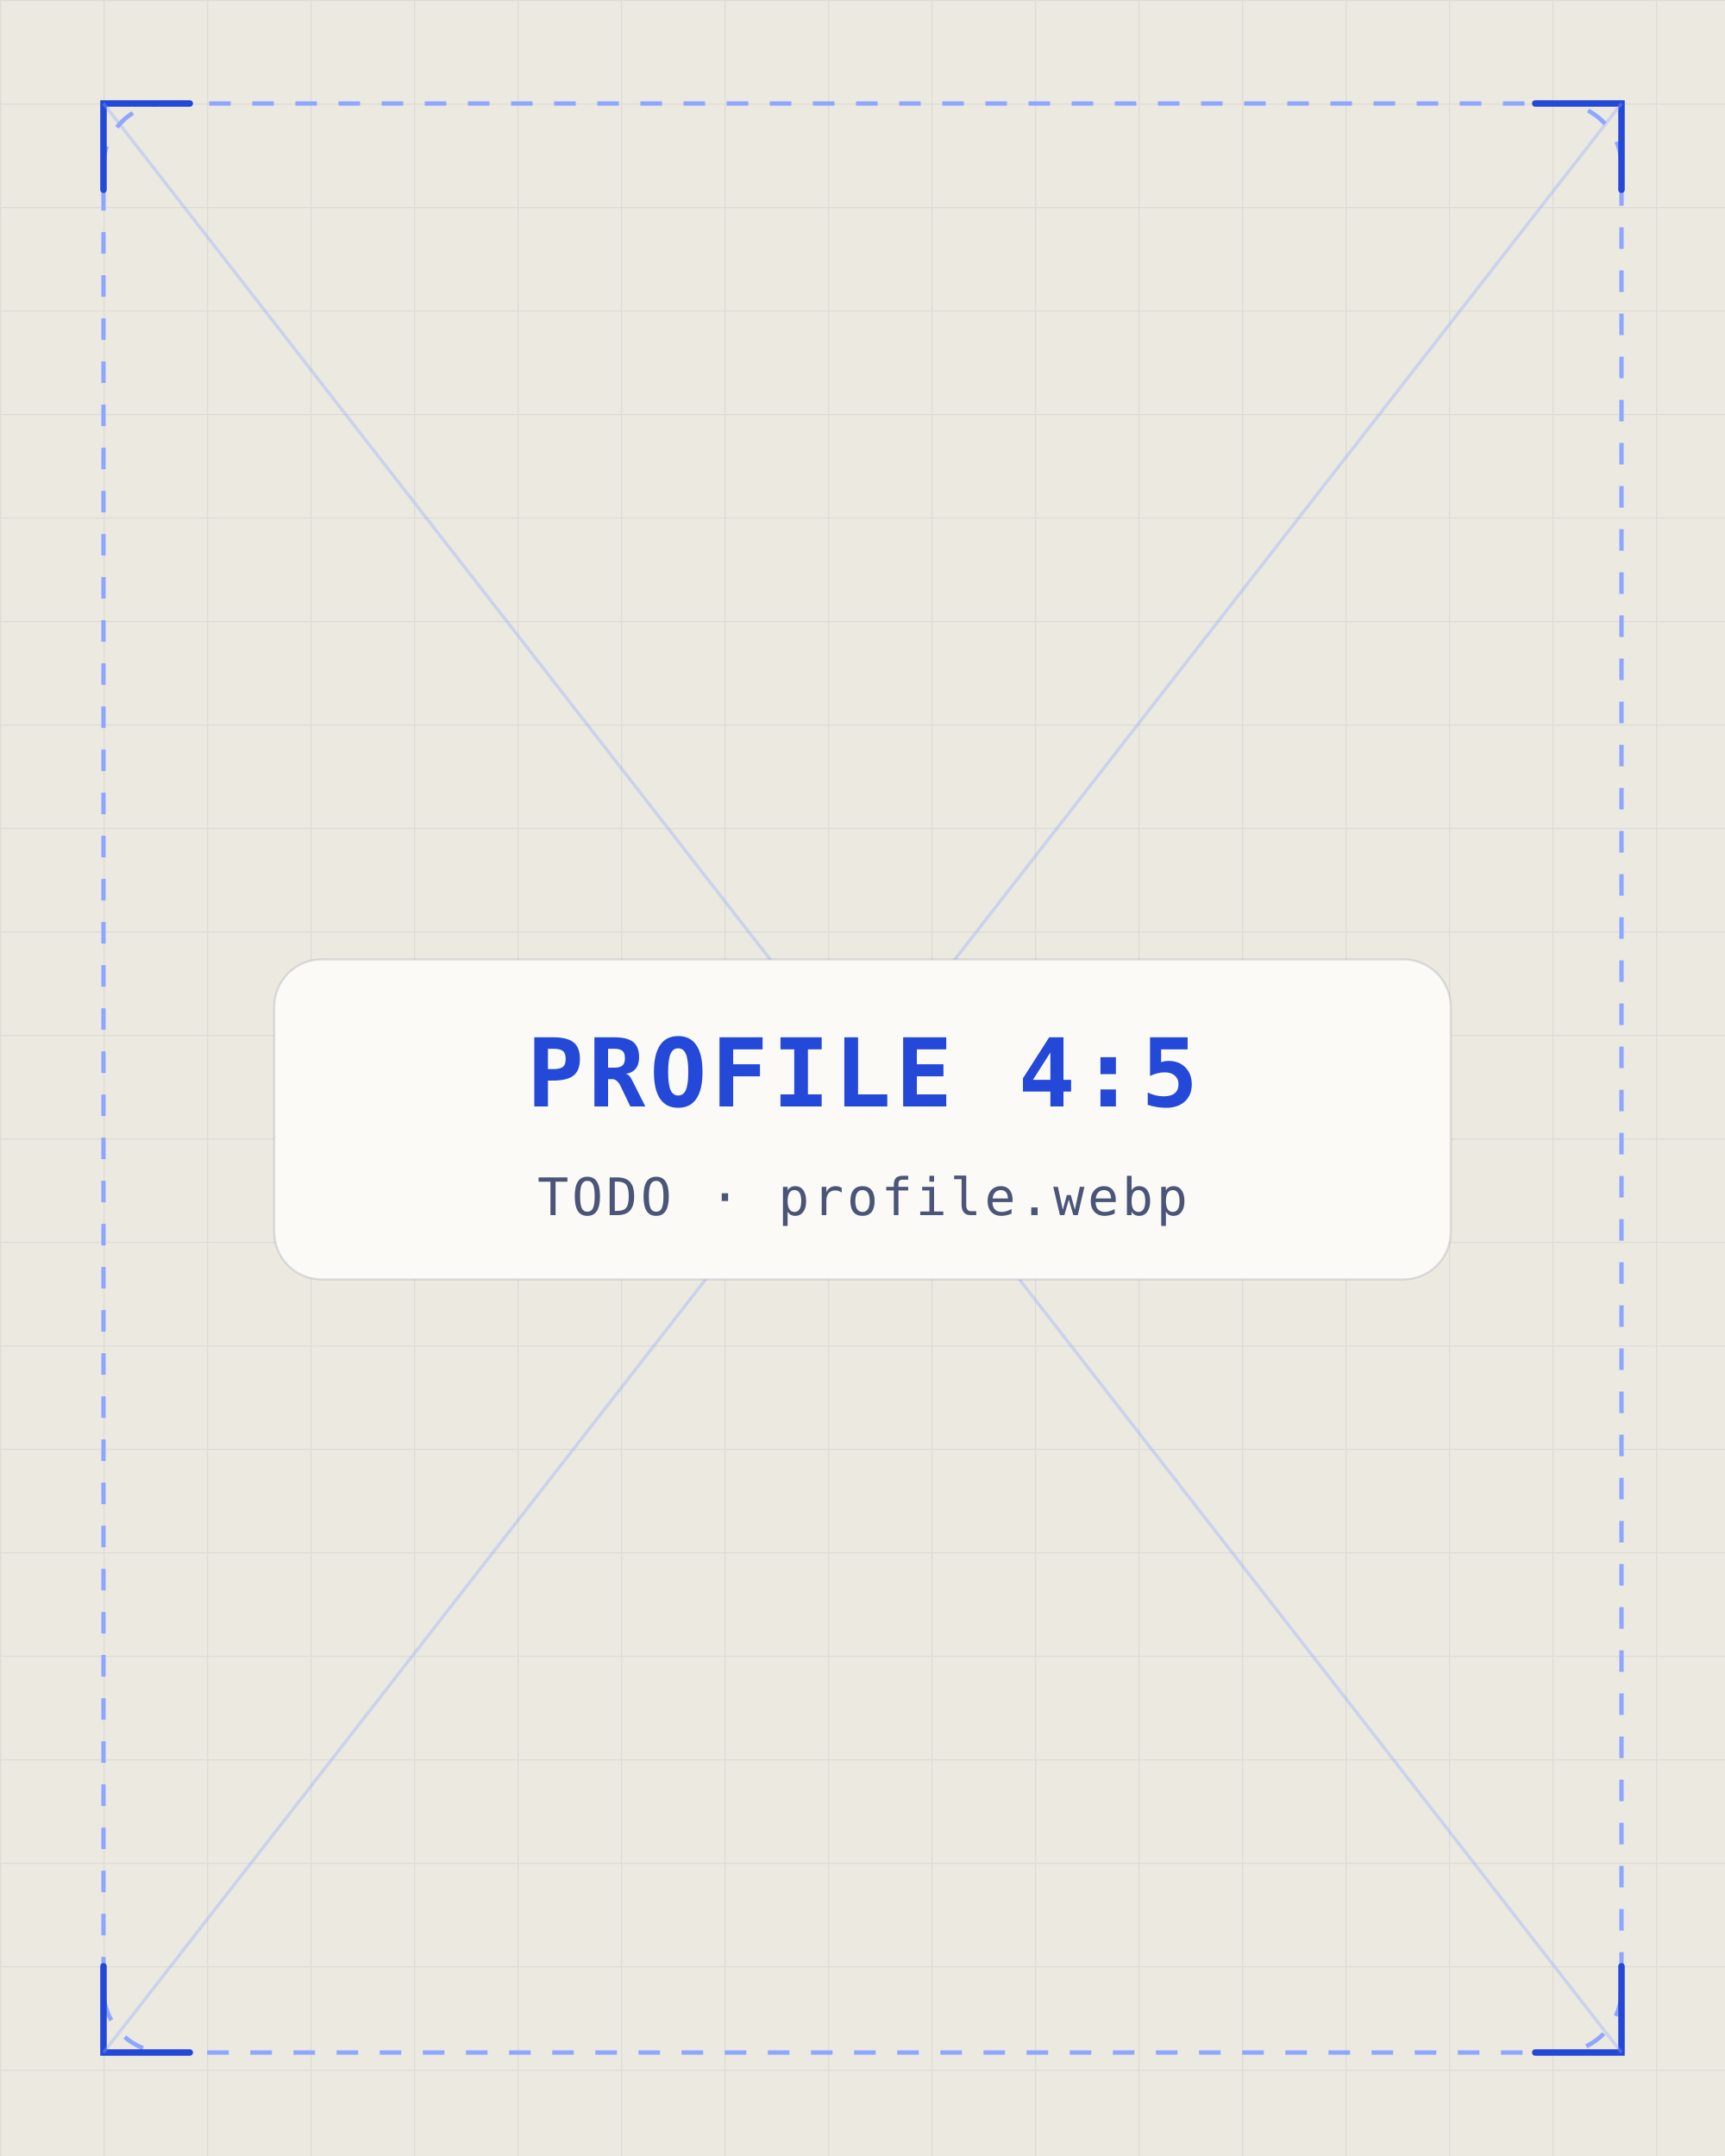
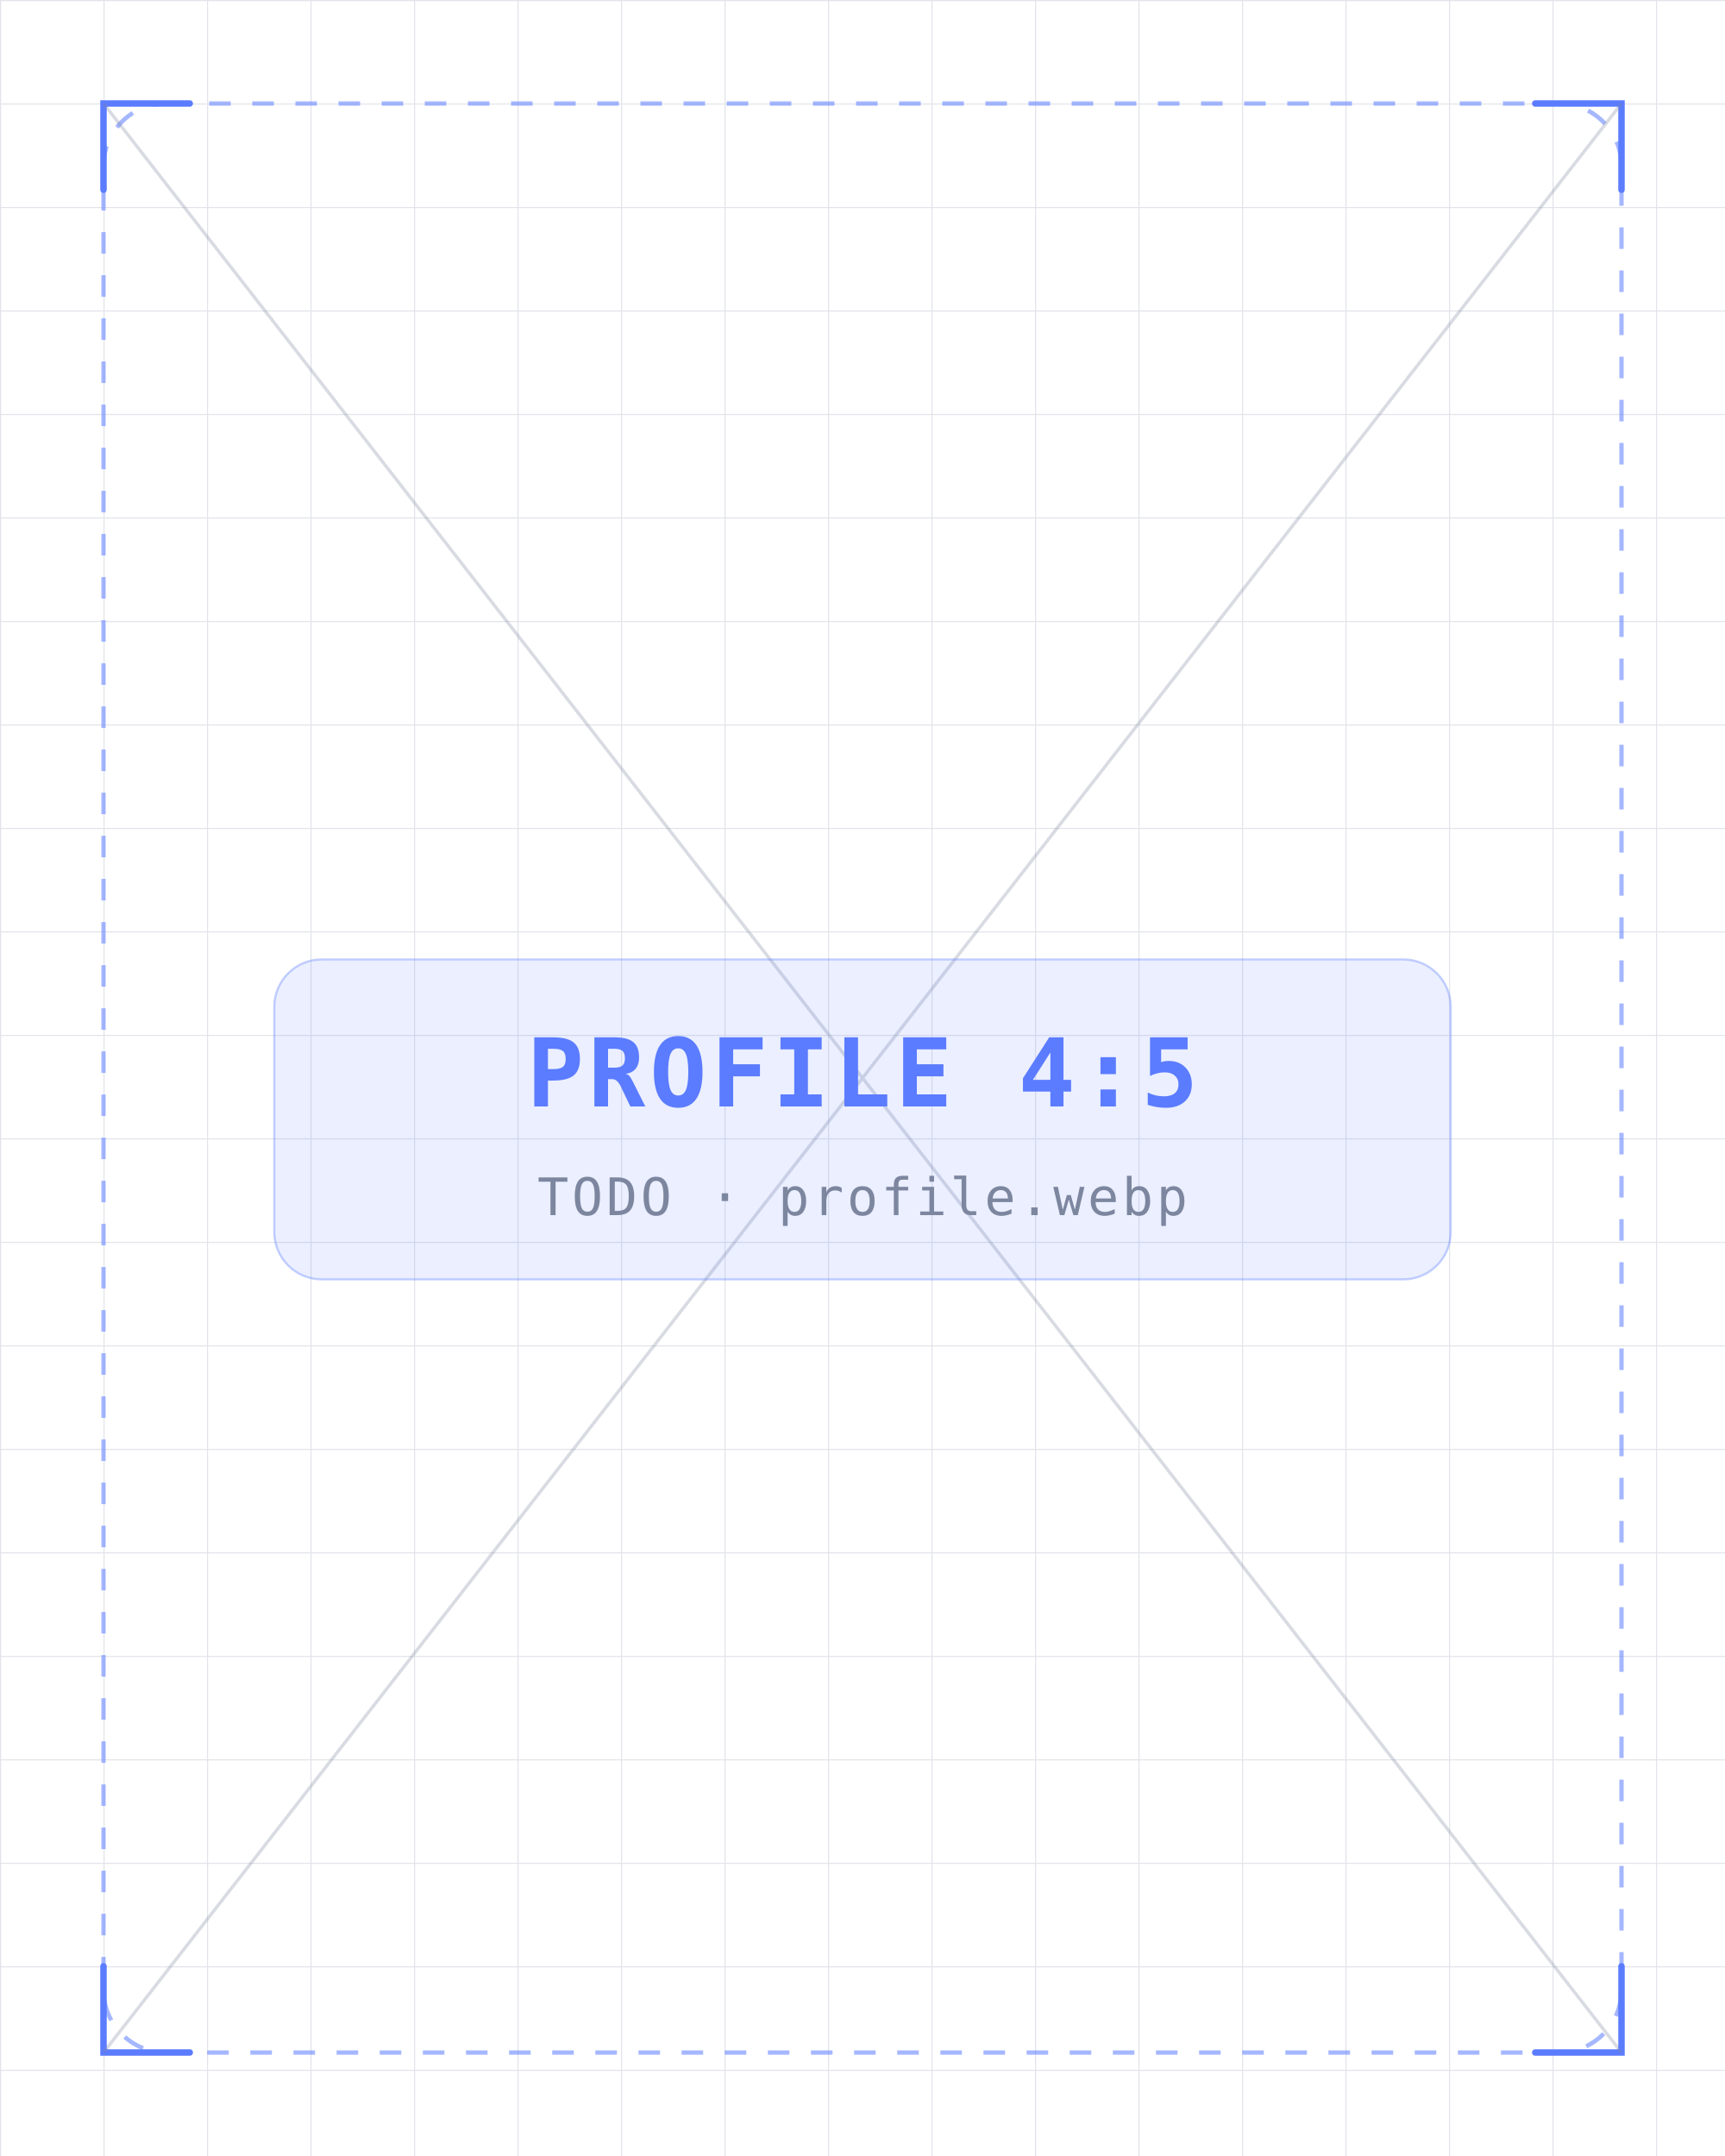
<svg xmlns="http://www.w3.org/2000/svg" width="800" height="1000" viewBox="0 0 800 1000" role="img" aria-label="profile 4:5 placeholder">
  <defs>
    <pattern id="g" width="48" height="48" patternUnits="userSpaceOnUse">
-       <path d="M48 0H0V48" fill="none" stroke="#14213D" stroke-opacity=".07" stroke-width="1" />
+       <path d="M48 0H0V48" fill="none" stroke="#7D869F" stroke-opacity=".22" stroke-width="1" />
    </pattern>
  </defs>
-   <rect width="800" height="1000" fill="#ECE9E1" />
  <rect width="800" height="1000" fill="url(#g)" />
-   <rect x="48" y="48" width="704" height="904" rx="29" fill="none" stroke="#8EA6FF" stroke-width="2" stroke-dasharray="10 10" />
-   <path d="M48 88V48H88" fill="none" stroke="#2448D8" stroke-width="3" stroke-linecap="round" />
-   <path d="M752 88V48H712" fill="none" stroke="#2448D8" stroke-width="3" stroke-linecap="round" />
-   <path d="M48 912V952H88" fill="none" stroke="#2448D8" stroke-width="3" stroke-linecap="round" />
-   <path d="M752 912V952H712" fill="none" stroke="#2448D8" stroke-width="3" stroke-linecap="round" />
-   <path d="M48 48L752 952M752 48L48 952" stroke="#8EA6FF" stroke-opacity=".35" stroke-width="1.5" />
-   <rect x="127.2" y="445.0" width="545.6" height="148.4" rx="22.0" fill="#FBFAF7" stroke="#14213D" stroke-opacity=".12" />
-   <text x="400.0" y="513.2" text-anchor="middle" font-family="ui-monospace, Menlo, Consolas, monospace" font-size="44" font-weight="600" letter-spacing="2" fill="#2448D8">PROFILE 4:5</text>
-   <text x="400.0" y="563.6" text-anchor="middle" font-family="ui-monospace, Menlo, Consolas, monospace" font-size="24" letter-spacing="1.5" fill="#4A5578">TODO · profile.webp</text>
+   <rect x="48" y="48" width="704" height="904" rx="29" fill="none" stroke="#5B7CFF" stroke-opacity=".55" stroke-width="2" stroke-dasharray="10 10" />
+   <path d="M48 88V48H88" fill="none" stroke="#5B7CFF" stroke-width="3" stroke-linecap="round" />
+   <path d="M752 88V48H712" fill="none" stroke="#5B7CFF" stroke-width="3" stroke-linecap="round" />
+   <path d="M48 912V952H88" fill="none" stroke="#5B7CFF" stroke-width="3" stroke-linecap="round" />
+   <path d="M752 912V952H712" fill="none" stroke="#5B7CFF" stroke-width="3" stroke-linecap="round" />
+   <path d="M48 48L752 952M752 48L48 952" stroke="#7D869F" stroke-opacity=".3" stroke-width="1.5" />
+   <rect x="127.2" y="445.0" width="545.6" height="148.4" rx="22.0" fill="#5B7CFF" fill-opacity=".12" stroke="#5B7CFF" stroke-opacity=".35" />
+   <text x="400.0" y="513.2" text-anchor="middle" font-family="ui-monospace, Menlo, Consolas, monospace" font-size="44" font-weight="600" letter-spacing="2" fill="#5B7CFF">PROFILE 4:5</text>
+   <text x="400.0" y="563.6" text-anchor="middle" font-family="ui-monospace, Menlo, Consolas, monospace" font-size="24" letter-spacing="1.5" fill="#7D869F">TODO · profile.webp</text>
</svg>
